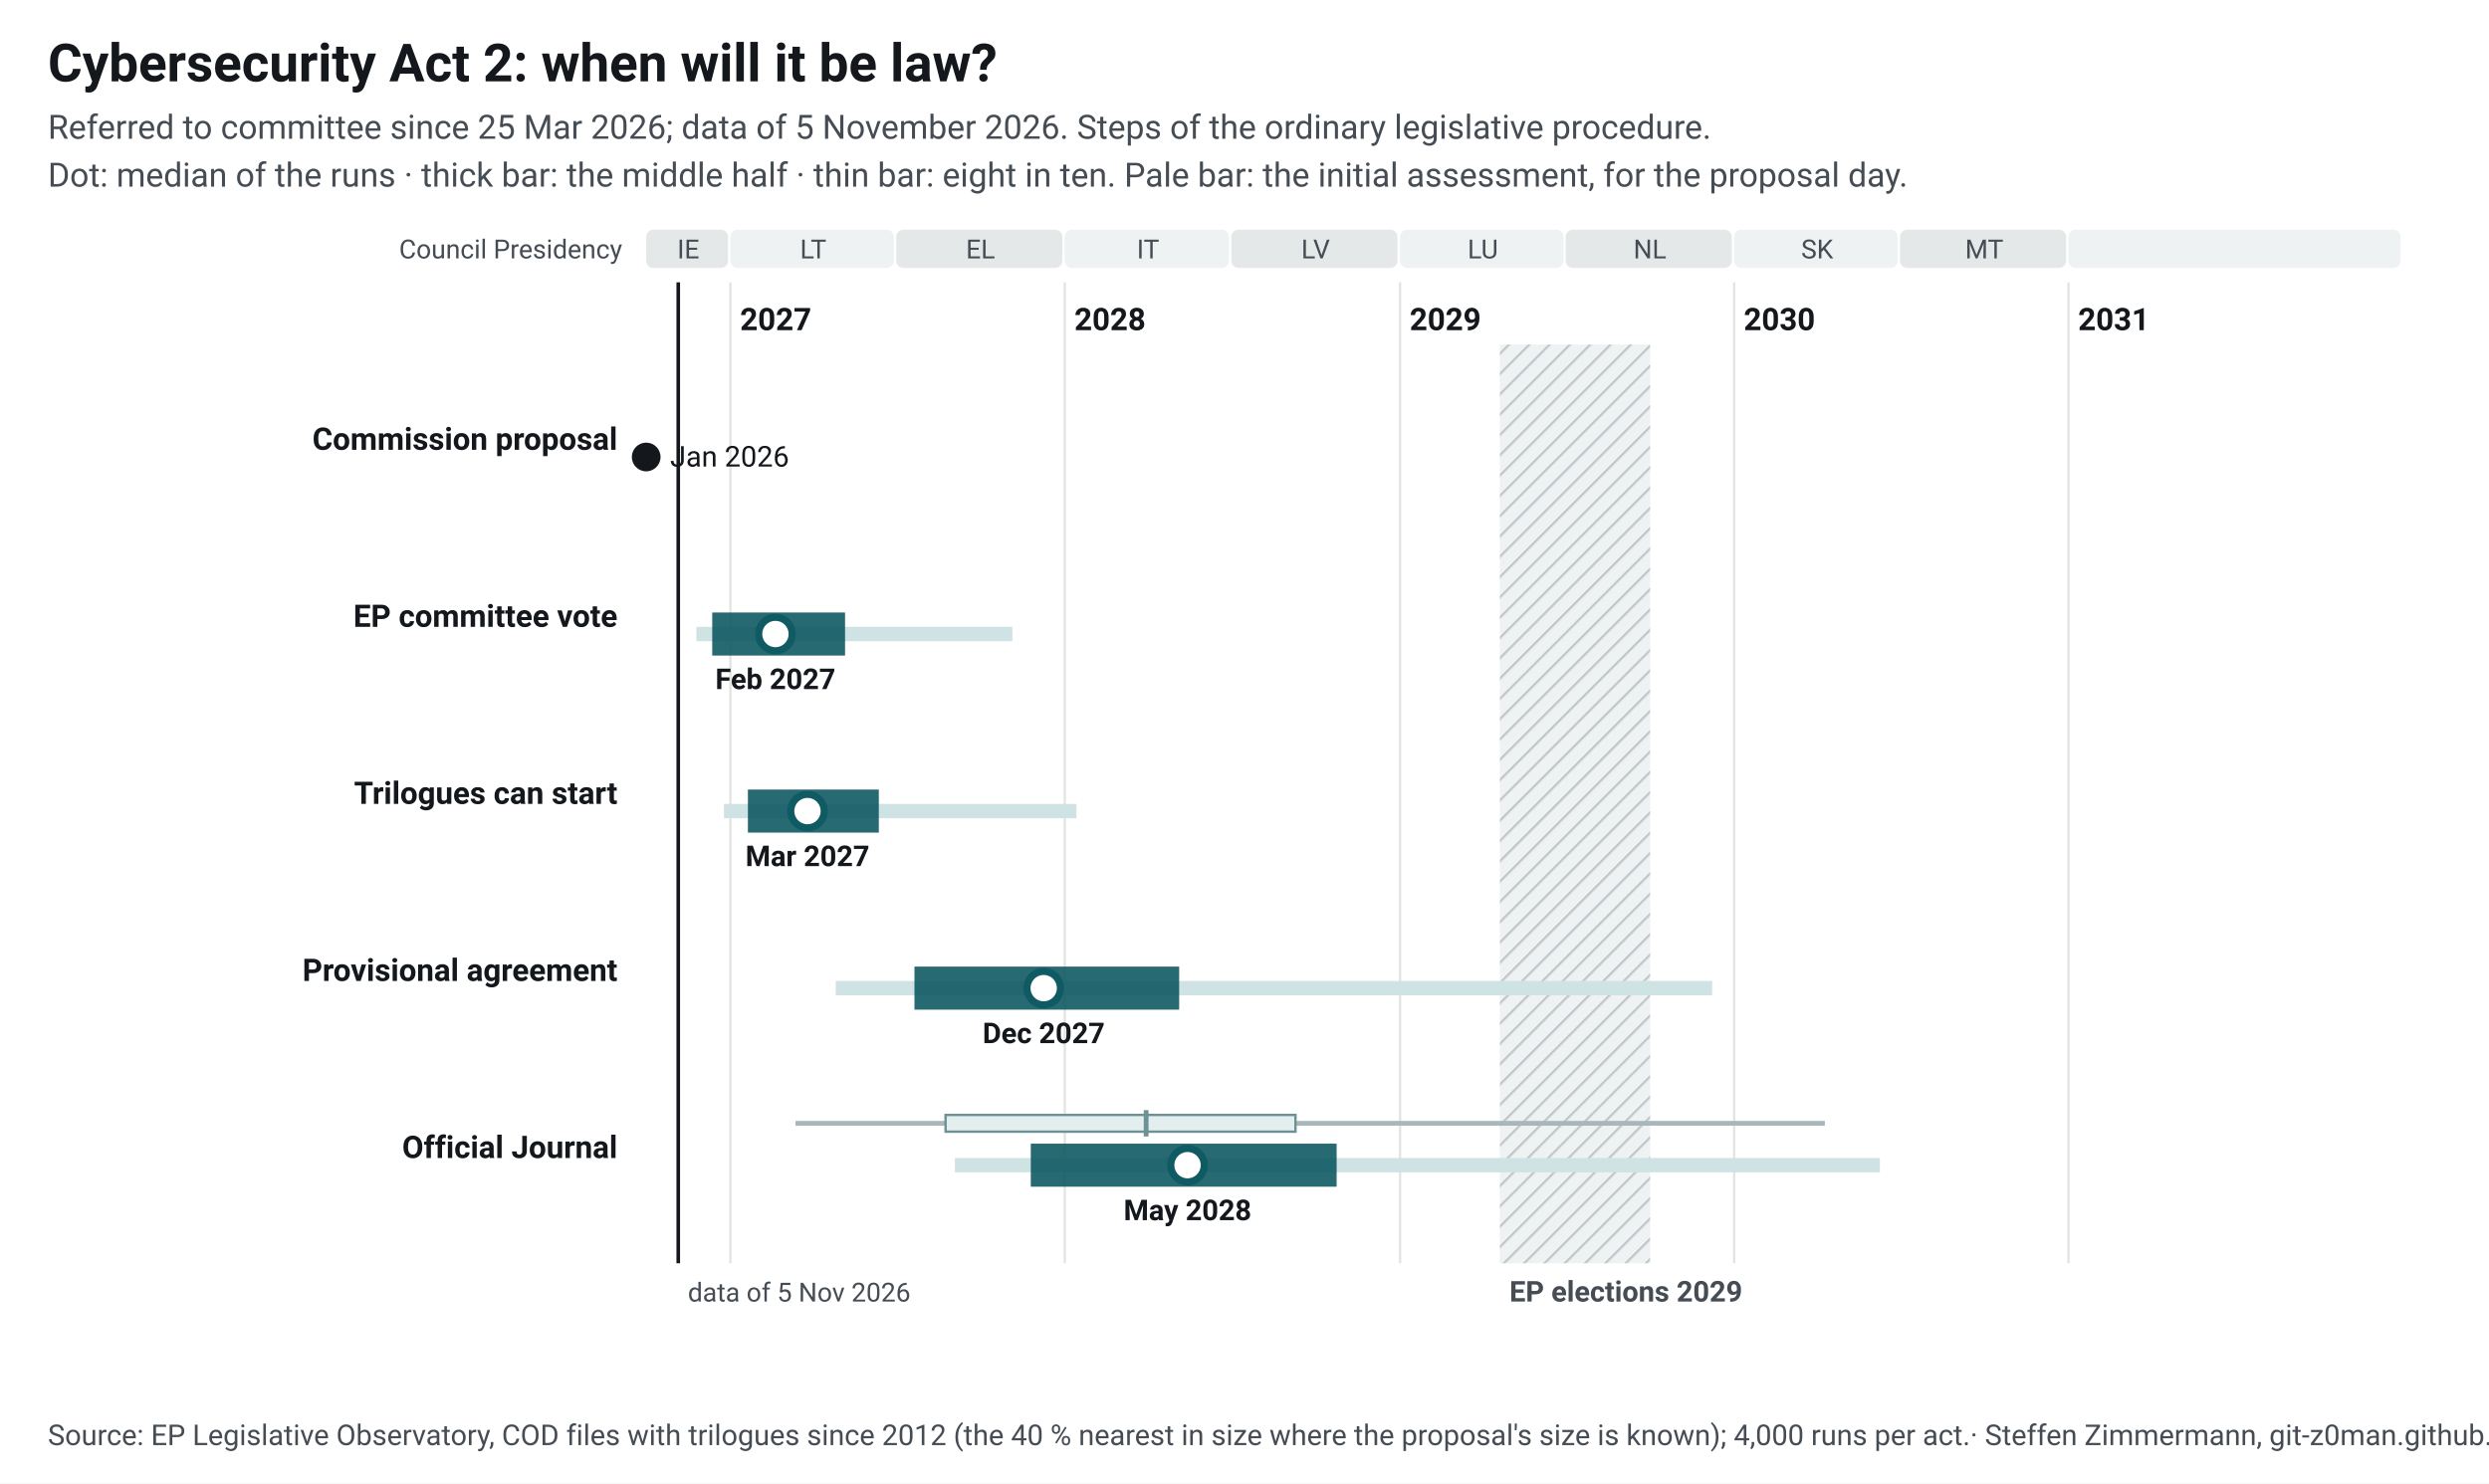
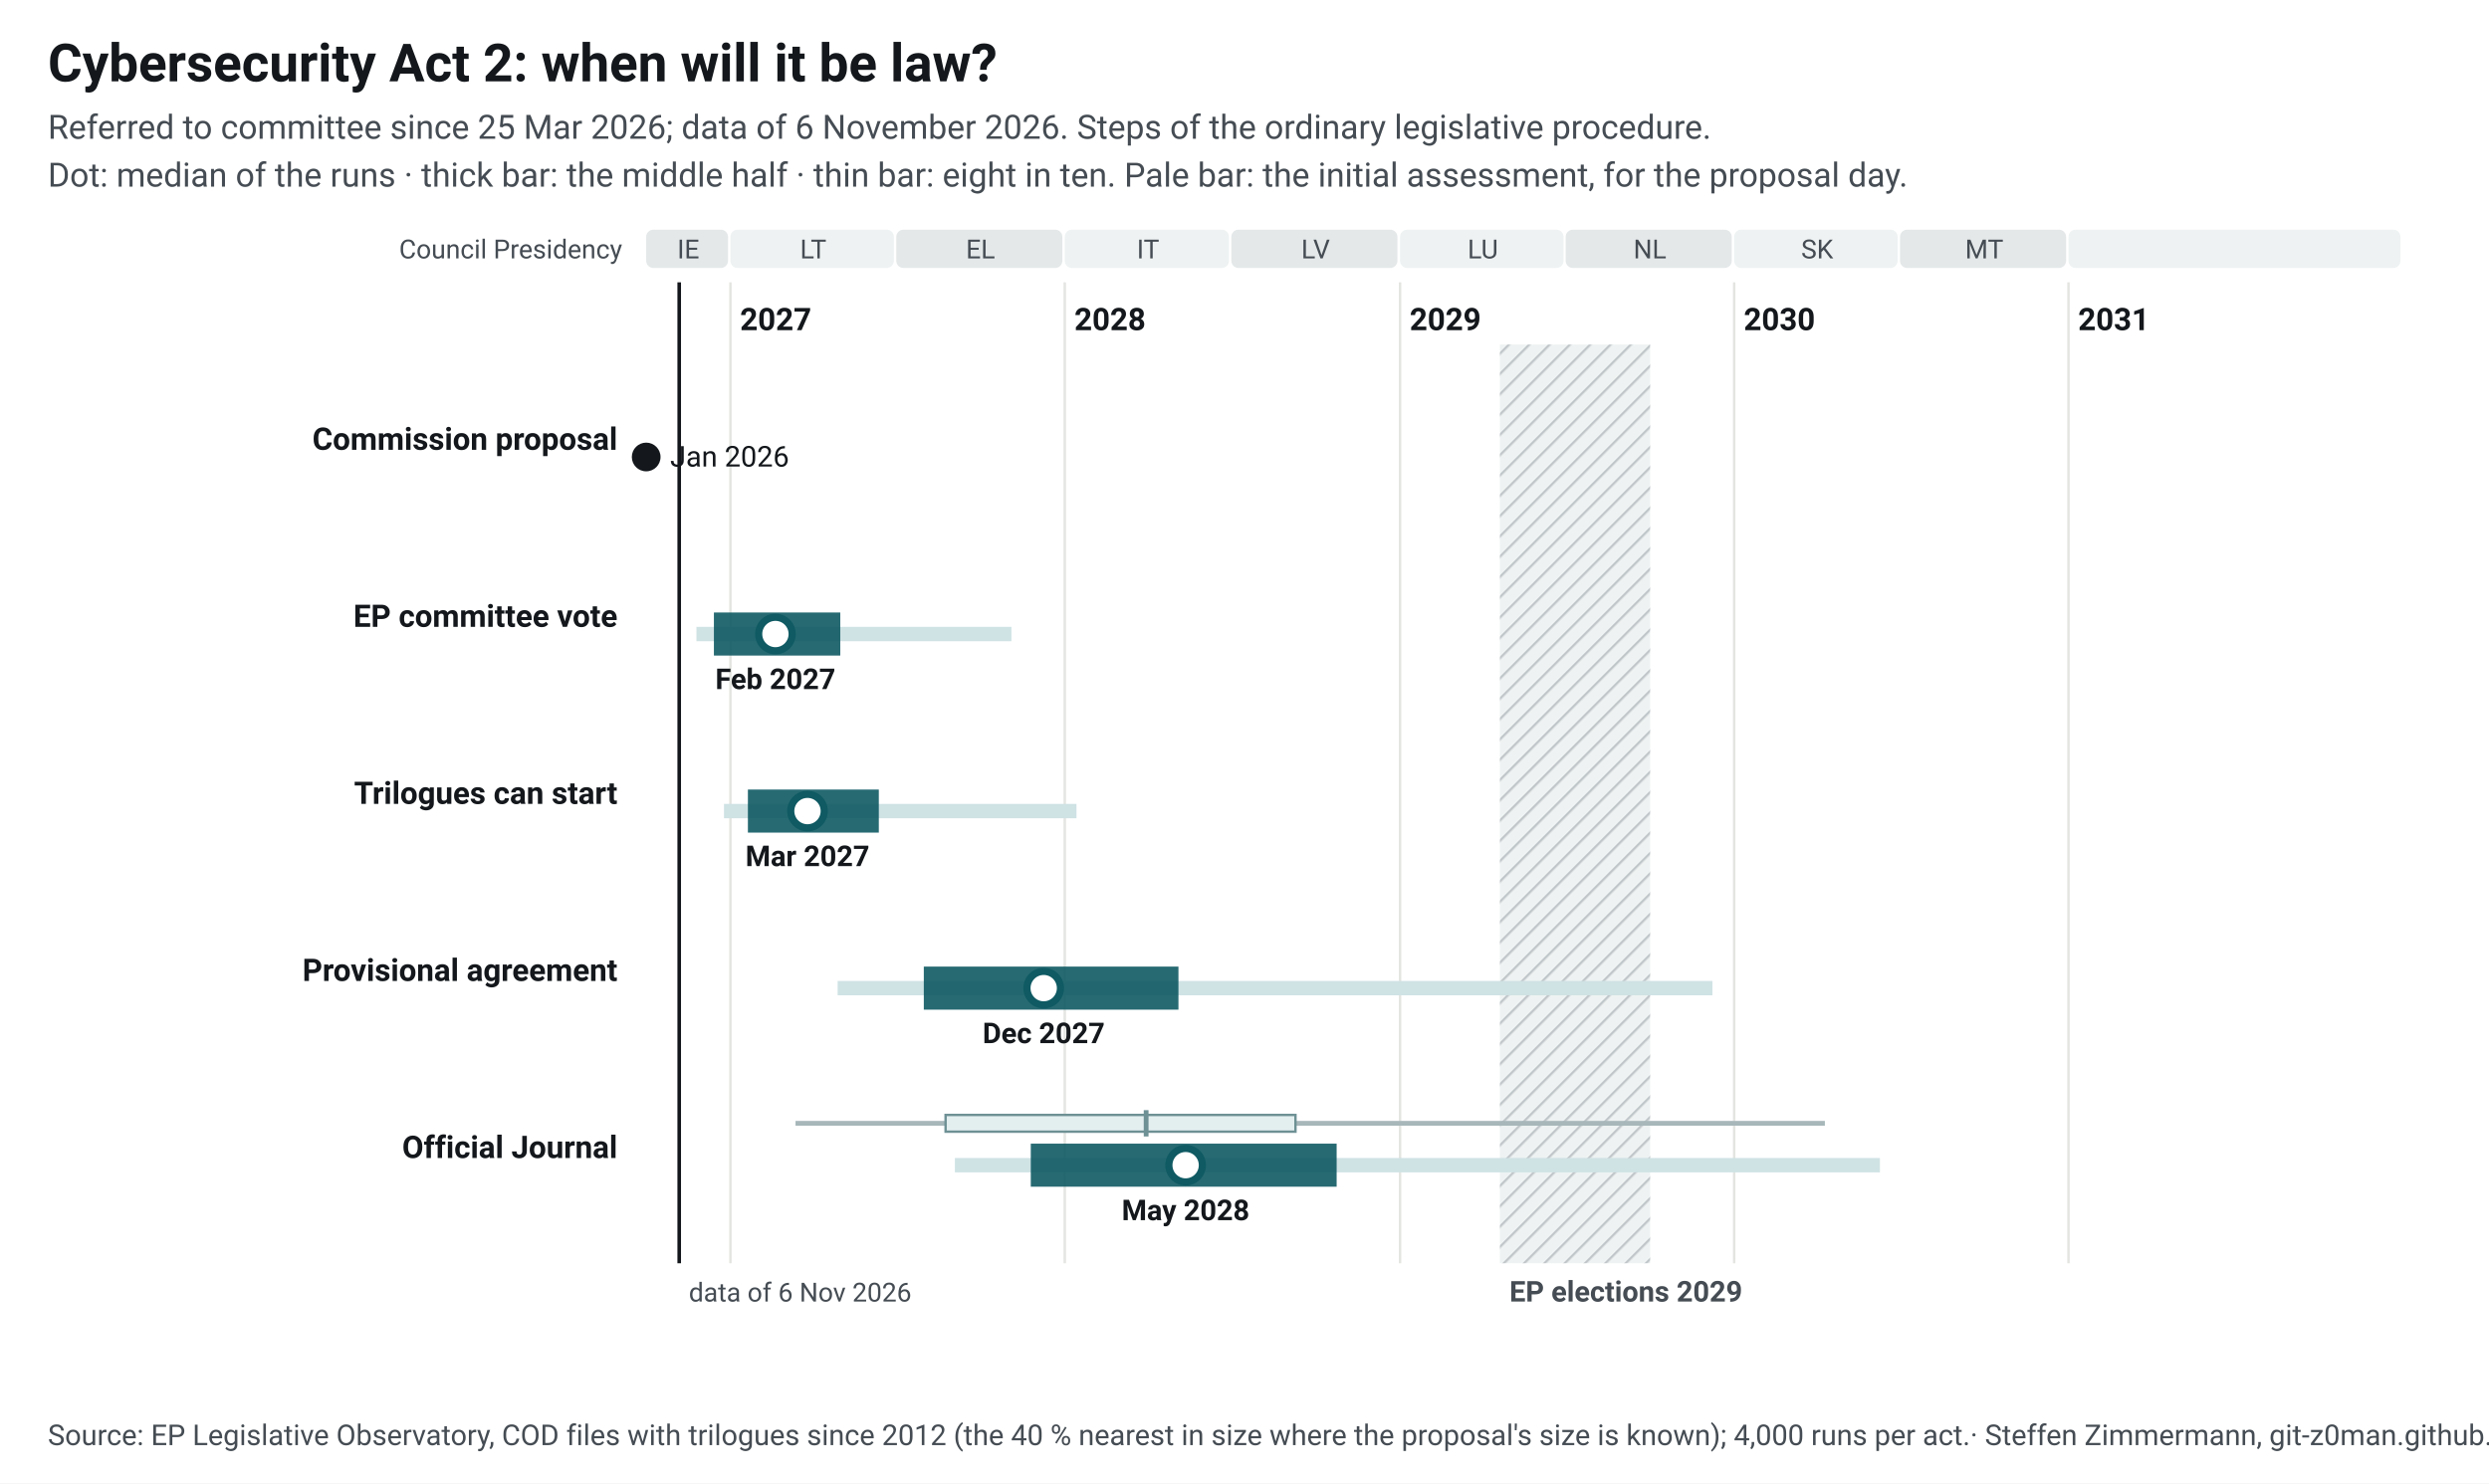
<svg xmlns="http://www.w3.org/2000/svg" width="1040" height="620" viewBox="0 0 1040 620" font-family="&quot;Source Sans 3&quot;, system-ui, -apple-system, Segoe UI, Roboto, Arial, sans-serif" font-size="13">
  <style>.ink{fill:#14181c}.mu{fill:#454c53}.gr{stroke:#e3e5e1;stroke-width:1}.pa{fill:#eef2f2}.pb{fill:#e4e8e9}.hb{fill:#eef2f2}.hl{stroke:#c3c9cc}.wt{fill:#454c53}.pt{fill:#14181c;paint-order:stroke;stroke:#fff;stroke-width:4px;stroke-linejoin:round}.pl{stroke:#14181c}.td{stroke:#14181c;stroke-width:1.5}.b50{fill:#0f5a63;opacity:.9}.b80{fill:#cfe2e4}.med{fill:#fff;stroke:#0f5a63}.fx{fill:#14181c}.ini{fill:#e3eeef;stroke:#6e9195;stroke-width:1}.ini80{fill:#a7b7ba}.inim{stroke:#6e9195;stroke-width:2}.c1{stroke:#0f5a63}.c2{stroke:#454c53;stroke-dasharray:7 4}a text{fill:#0f5a63}.nl-pending{fill:#0f5a63}.nl-adopted{fill:#5b646b}.nl-plan{fill:#fff;stroke:#14181c}.nl-open{fill:none;stroke:#14181c}.nl-q{fill:#14181c}.nl-row{stroke:#e3e5e1;stroke-width:.6}.nl-g-announced{fill:#f1f2f3}.nl-g-pending{fill:#e3eeef}.nl-g-adopted{fill:#eef2f2}</style>
  <rect width="1040" height="620" fill="#fff" />
  <text x="20" y="34" font-size="22" font-weight="700" class="ink">Cybersecurity Act 2: when will it be law?</text>
-   <text x="20" y="58" font-size="14" class="mu">Referred to committee since 25 Mar 2026; data of 5 November 2026. Steps of the ordinary legislative procedure.</text>
+   <text x="20" y="58" font-size="14" class="mu">Referred to committee since 25 Mar 2026; data of 6 November 2026. Steps of the ordinary legislative procedure.</text>
  <text x="20" y="78" font-size="14" class="mu">Dot: median of the runs · thick bar: the middle half · thin bar: eight in ten. Pale bar: the initial assessment, for the proposal day.</text>
  <g transform="translate(20,92)">
    <defs>
      <pattern id="hatch-39" width="6" height="6" patternUnits="userSpaceOnUse" patternTransform="rotate(45)">
        <rect width="6" height="6" class="hb" />
        <line x1="0" y1="0" x2="0" y2="6" class="hl" stroke-width="2" />
      </pattern>
    </defs>
    <rect x="250.0" y="4" width="34.2" height="16" rx="3" class="pb" data-tip="Council Presidency: IE, Jul 2026 to Dec 2026" />
    <text x="267.6" y="16" text-anchor="middle" font-size="11" class="mu">IE</text>
    <rect x="285.2" y="4" width="68.3" height="16" rx="3" class="pa" data-tip="Council Presidency: LT, Jan 2027 to Jun 2027" />
    <text x="319.8" y="16" text-anchor="middle" font-size="11" class="mu">LT</text>
    <rect x="354.5" y="4" width="69.4" height="16" rx="3" class="pb" data-tip="Council Presidency: EL, Jul 2027 to Dec 2027" />
    <text x="389.7" y="16" text-anchor="middle" font-size="11" class="mu">EL</text>
    <rect x="424.9" y="4" width="68.6" height="16" rx="3" class="pa" data-tip="Council Presidency: IT, Jan 2028 to Jun 2028" />
    <text x="459.7" y="16" text-anchor="middle" font-size="11" class="mu">IT</text>
    <rect x="494.5" y="4" width="69.4" height="16" rx="3" class="pb" data-tip="Council Presidency: LV, Jul 2028 to Dec 2028" />
    <text x="529.7" y="16" text-anchor="middle" font-size="11" class="mu">LV</text>
    <rect x="565.0" y="4" width="68.3" height="16" rx="3" class="pa" data-tip="Council Presidency: LU, Jan 2029 to Jun 2029" />
    <text x="599.6" y="16" text-anchor="middle" font-size="11" class="mu">LU</text>
    <rect x="634.2" y="4" width="69.4" height="16" rx="3" class="pb" data-tip="Council Presidency: NL, Jul 2029 to Dec 2029" />
    <text x="669.4" y="16" text-anchor="middle" font-size="11" class="mu">NL</text>
    <rect x="704.6" y="4" width="68.3" height="16" rx="3" class="pa" data-tip="Council Presidency: SK, Jan 2030 to Jun 2030" />
    <text x="739.3" y="16" text-anchor="middle" font-size="11" class="mu">SK</text>
    <rect x="773.9" y="4" width="69.4" height="16" rx="3" class="pb" data-tip="Council Presidency: MT, Jul 2030 to Dec 2030" />
    <text x="809.1" y="16" text-anchor="middle" font-size="11" class="mu">MT</text>
    <rect x="844.3" y="4" width="138.7" height="16" rx="3" class="pa" data-tip="Council Presidency: not decided, Jan 2031 to Dec 2031" />
    <text x="914.2" y="16" text-anchor="middle" font-size="11" class="mu" />
    <line x1="285.2" y1="26" x2="285.2" y2="436" class="gr" />
    <text x="289.2" y="46" font-weight="600" class="ink">2027</text>
    <line x1="424.9" y1="26" x2="424.9" y2="436" class="gr" />
    <text x="428.9" y="46" font-weight="600" class="ink">2028</text>
    <line x1="565.0" y1="26" x2="565.0" y2="436" class="gr" />
    <text x="569.0" y="46" font-weight="600" class="ink">2029</text>
    <line x1="704.6" y1="26" x2="704.6" y2="436" class="gr" />
    <text x="708.6" y="46" font-weight="600" class="ink">2030</text>
    <line x1="844.3" y1="26" x2="844.3" y2="436" class="gr" />
    <text x="848.3" y="46" font-weight="600" class="ink">2031</text>
    <rect x="606.7" y="52" width="62.8" height="384" fill="url(#hatch-39)" data-tip="European elections 2029: Parliament does no legislative work from its last session in April until the new committees vote again in October (assumption, as in 2024; the dates are not set yet)." />
    <text x="610.7" y="452" font-size="12" font-weight="600" class="wt">EP elections 2029</text>
    <text x="240" y="16" text-anchor="end" font-size="11" class="mu">Council Presidency</text>
-     <line x1="263.4" y1="26" x2="263.4" y2="436" class="td" />
-     <text x="267.4" y="452" font-size="11" class="mu">data of 5 Nov 2026</text>
+     <line x1="263.8" y1="26" x2="263.8" y2="436" class="td" />
+     <text x="267.8" y="452" font-size="11" class="mu">data of 6 Nov 2026</text>
    <text x="238" y="96.0" text-anchor="end" font-weight="600" class="ink lnk">Commission proposal</text>
    <circle cx="250.0" cy="99.0" r="6" class="fx" data-tip="Commission proposal: 20 Jan 2026" />
    <text x="260.0" y="103.0" font-size="12" class="ink">Jan 2026</text>
    <text x="238" y="170.0" text-anchor="end" font-weight="600" class="ink lnk">EP committee vote</text>
-     <rect x="271.0" y="170.0" width="132.0" height="6" class="b80" data-tip="EP committee vote: median Feb 2027; half of the runs Dec 2026 to May 2027; eight in ten Nov 2026 to Nov 2027" />
-     <rect x="277.6" y="164.0" width="55.5" height="18" class="b50" data-tip="EP committee vote: median Feb 2027; half of the runs Dec 2026 to May 2027; eight in ten Nov 2026 to Nov 2027" />
+     <rect x="271.0" y="170.0" width="131.6" height="6" class="b80" data-tip="EP committee vote: median Feb 2027; half of the runs Dec 2026 to May 2027; eight in ten Nov 2026 to Nov 2027" />
+     <rect x="278.3" y="164.0" width="52.8" height="18" class="b50" data-tip="EP committee vote: median Feb 2027; half of the runs Dec 2026 to May 2027; eight in ten Nov 2026 to Nov 2027" />
    <circle cx="304.0" cy="173.0" r="7" class="med" stroke-width="3" data-tip="EP committee vote: median Feb 2027; half of the runs Dec 2026 to May 2027; eight in ten Nov 2026 to Nov 2027" />
    <text x="304.0" y="196.0" text-anchor="middle" font-size="12" font-weight="600" class="ink">Feb 2027</text>
    <text x="238" y="244.0" text-anchor="end" font-weight="600" class="ink lnk">Trilogues can start</text>
    <rect x="282.5" y="244.0" width="147.3" height="6" class="b80" data-tip="Trilogues can start: median Mar 2027; half of the runs Jan 2027 to Jun 2027; eight in ten Dec 2026 to Jan 2028" />
    <rect x="292.5" y="238.0" width="54.7" height="18" class="b50" data-tip="Trilogues can start: median Mar 2027; half of the runs Jan 2027 to Jun 2027; eight in ten Dec 2026 to Jan 2028" />
    <circle cx="317.4" cy="247.0" r="7" class="med" stroke-width="3" data-tip="Trilogues can start: median Mar 2027; half of the runs Jan 2027 to Jun 2027; eight in ten Dec 2026 to Jan 2028" />
    <text x="317.4" y="270.0" text-anchor="middle" font-size="12" font-weight="600" class="ink">Mar 2027</text>
    <text x="238" y="318.0" text-anchor="end" font-weight="600" class="ink lnk">Provisional agreement</text>
-     <rect x="329.2" y="318.0" width="366.2" height="6" class="b80" data-tip="Provisional agreement: median Dec 2027; half of the runs Jul 2027 to May 2028; eight in ten Apr 2027 to Dec 2029" />
-     <rect x="362.1" y="312.0" width="110.6" height="18" class="b50" data-tip="Provisional agreement: median Dec 2027; half of the runs Jul 2027 to May 2028; eight in ten Apr 2027 to Dec 2029" />
+     <rect x="330.0" y="318.0" width="365.5" height="6" class="b80" data-tip="Provisional agreement: median Dec 2027; half of the runs Jul 2027 to May 2028; eight in ten Apr 2027 to Dec 2029" />
+     <rect x="366.0" y="312.0" width="106.4" height="18" class="b50" data-tip="Provisional agreement: median Dec 2027; half of the runs Jul 2027 to May 2028; eight in ten Apr 2027 to Dec 2029" />
    <circle cx="416.1" cy="321.0" r="7" class="med" stroke-width="3" data-tip="Provisional agreement: median Dec 2027; half of the runs Jul 2027 to May 2028; eight in ten Apr 2027 to Dec 2029" />
    <text x="416.1" y="344.0" text-anchor="middle" font-size="12" font-weight="600" class="ink">Dec 2027</text>
    <text x="238" y="392.0" text-anchor="end" font-weight="600" class="ink lnk">Official Journal</text>
    <rect x="312.4" y="376.5" width="430.1" height="2" class="ini80" data-tip="Initial assessment, forecast for the proposal day (20 Jan 2026): Official Journal: median Mar 2028; half of the runs Aug 2027 to Sep 2028; eight in ten Mar 2027 to Apr 2030" />
    <rect x="375.1" y="374.0" width="146.2" height="7" class="ini" data-tip="Initial assessment, forecast for the proposal day (20 Jan 2026): Official Journal: median Mar 2028; half of the runs Aug 2027 to Sep 2028; eight in ten Mar 2027 to Apr 2030" />
    <line x1="458.9" y1="372.0" x2="458.9" y2="383.0" class="inim" data-tip="Initial assessment, forecast for the proposal day (20 Jan 2026): Official Journal: median Mar 2028; half of the runs Aug 2027 to Sep 2028; eight in ten Mar 2027 to Apr 2030" />
    <rect x="379.0" y="392.0" width="386.5" height="6" class="b80" data-tip="Official Journal: median May 2028; half of the runs Nov 2027 to Oct 2028; eight in ten Sep 2027 to Jun 2030" />
    <rect x="410.7" y="386.0" width="127.8" height="18" class="b50" data-tip="Official Journal: median May 2028; half of the runs Nov 2027 to Oct 2028; eight in ten Sep 2027 to Jun 2030" />
-     <circle cx="476.2" cy="395.0" r="7" class="med" stroke-width="3" data-tip="Official Journal: median May 2028; half of the runs Nov 2027 to Oct 2028; eight in ten Sep 2027 to Jun 2030" />
-     <text x="476.2" y="418.0" text-anchor="middle" font-size="12" font-weight="600" class="ink">May 2028</text>
+     <circle cx="475.4" cy="395.0" r="7" class="med" stroke-width="3" data-tip="Official Journal: median May 2028; half of the runs Nov 2027 to Oct 2028; eight in ten Sep 2027 to Jun 2030" />
+     <text x="475.4" y="418.0" text-anchor="middle" font-size="12" font-weight="600" class="ink">May 2028</text>
  </g>
  <text x="20" y="604" font-size="12" class="mu">Source: EP Legislative Observatory, COD files with trilogues since 2012 (the 40 % nearest in size where the proposal's size is known); 4,000 runs per act.<tspan> · Steffen Zimmermann, git-z0man.github.io/eu-regulation-timeline, CC BY 4.0</tspan>
  </text>
</svg>
